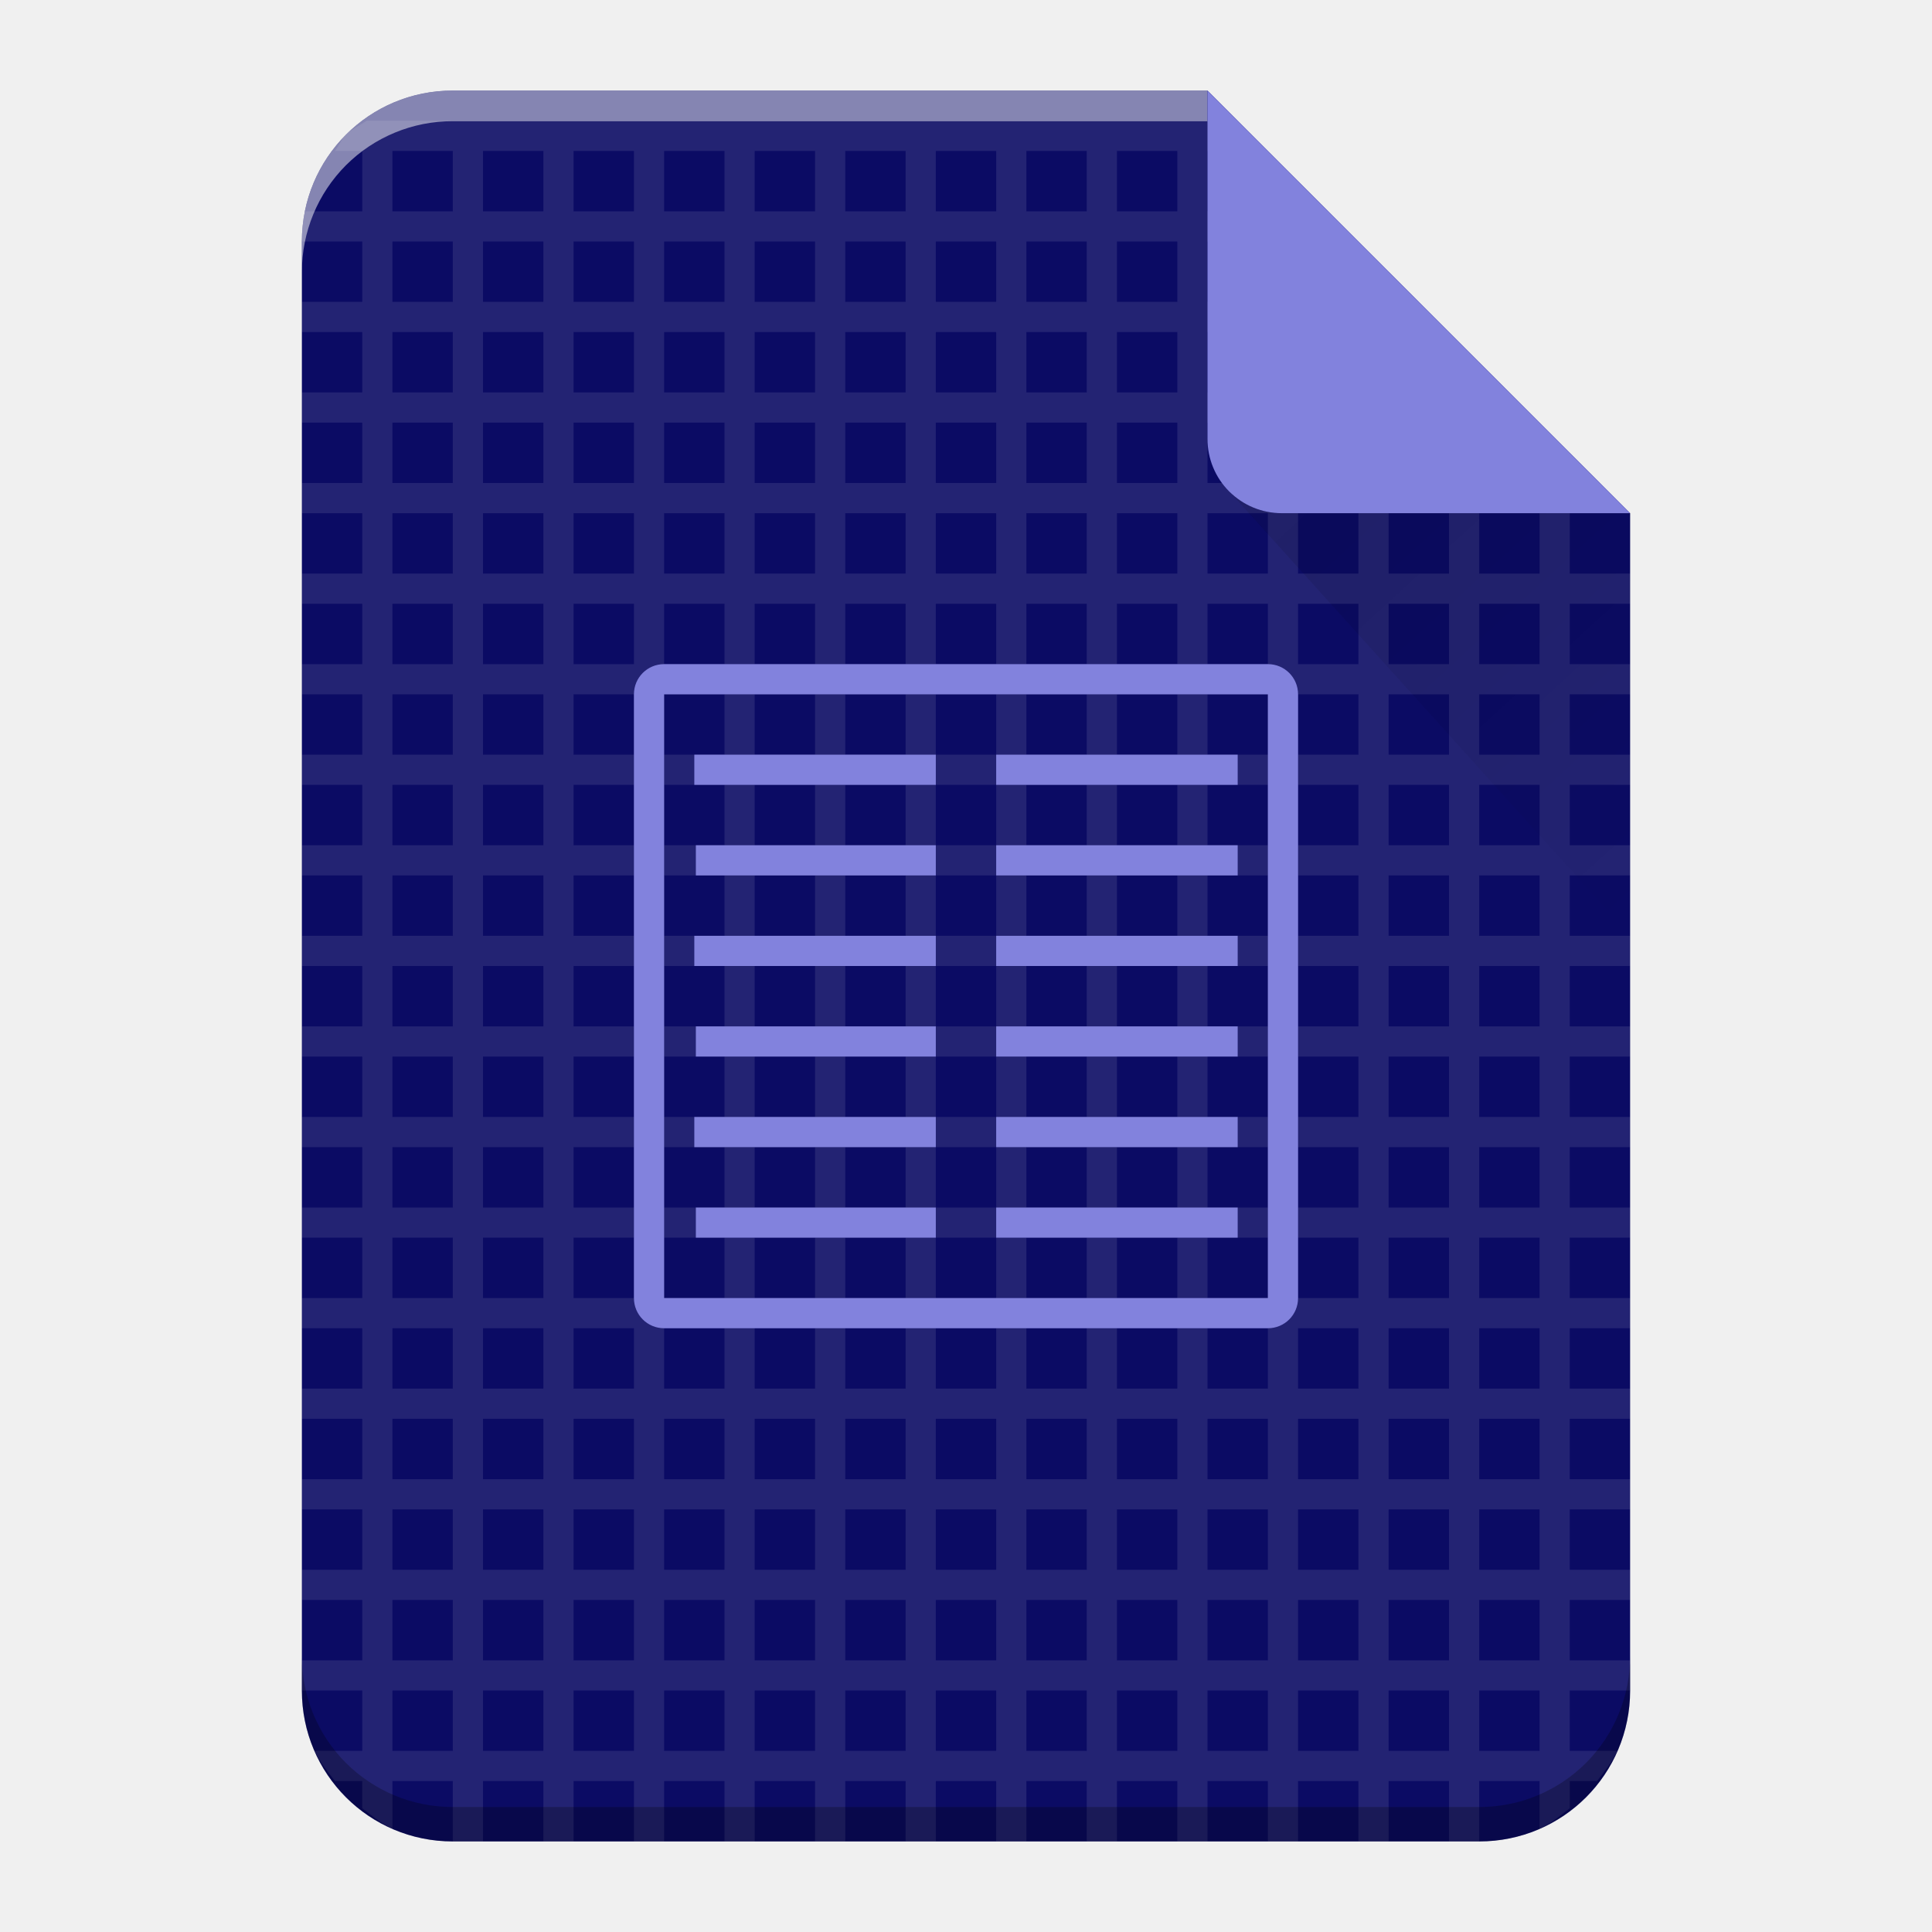
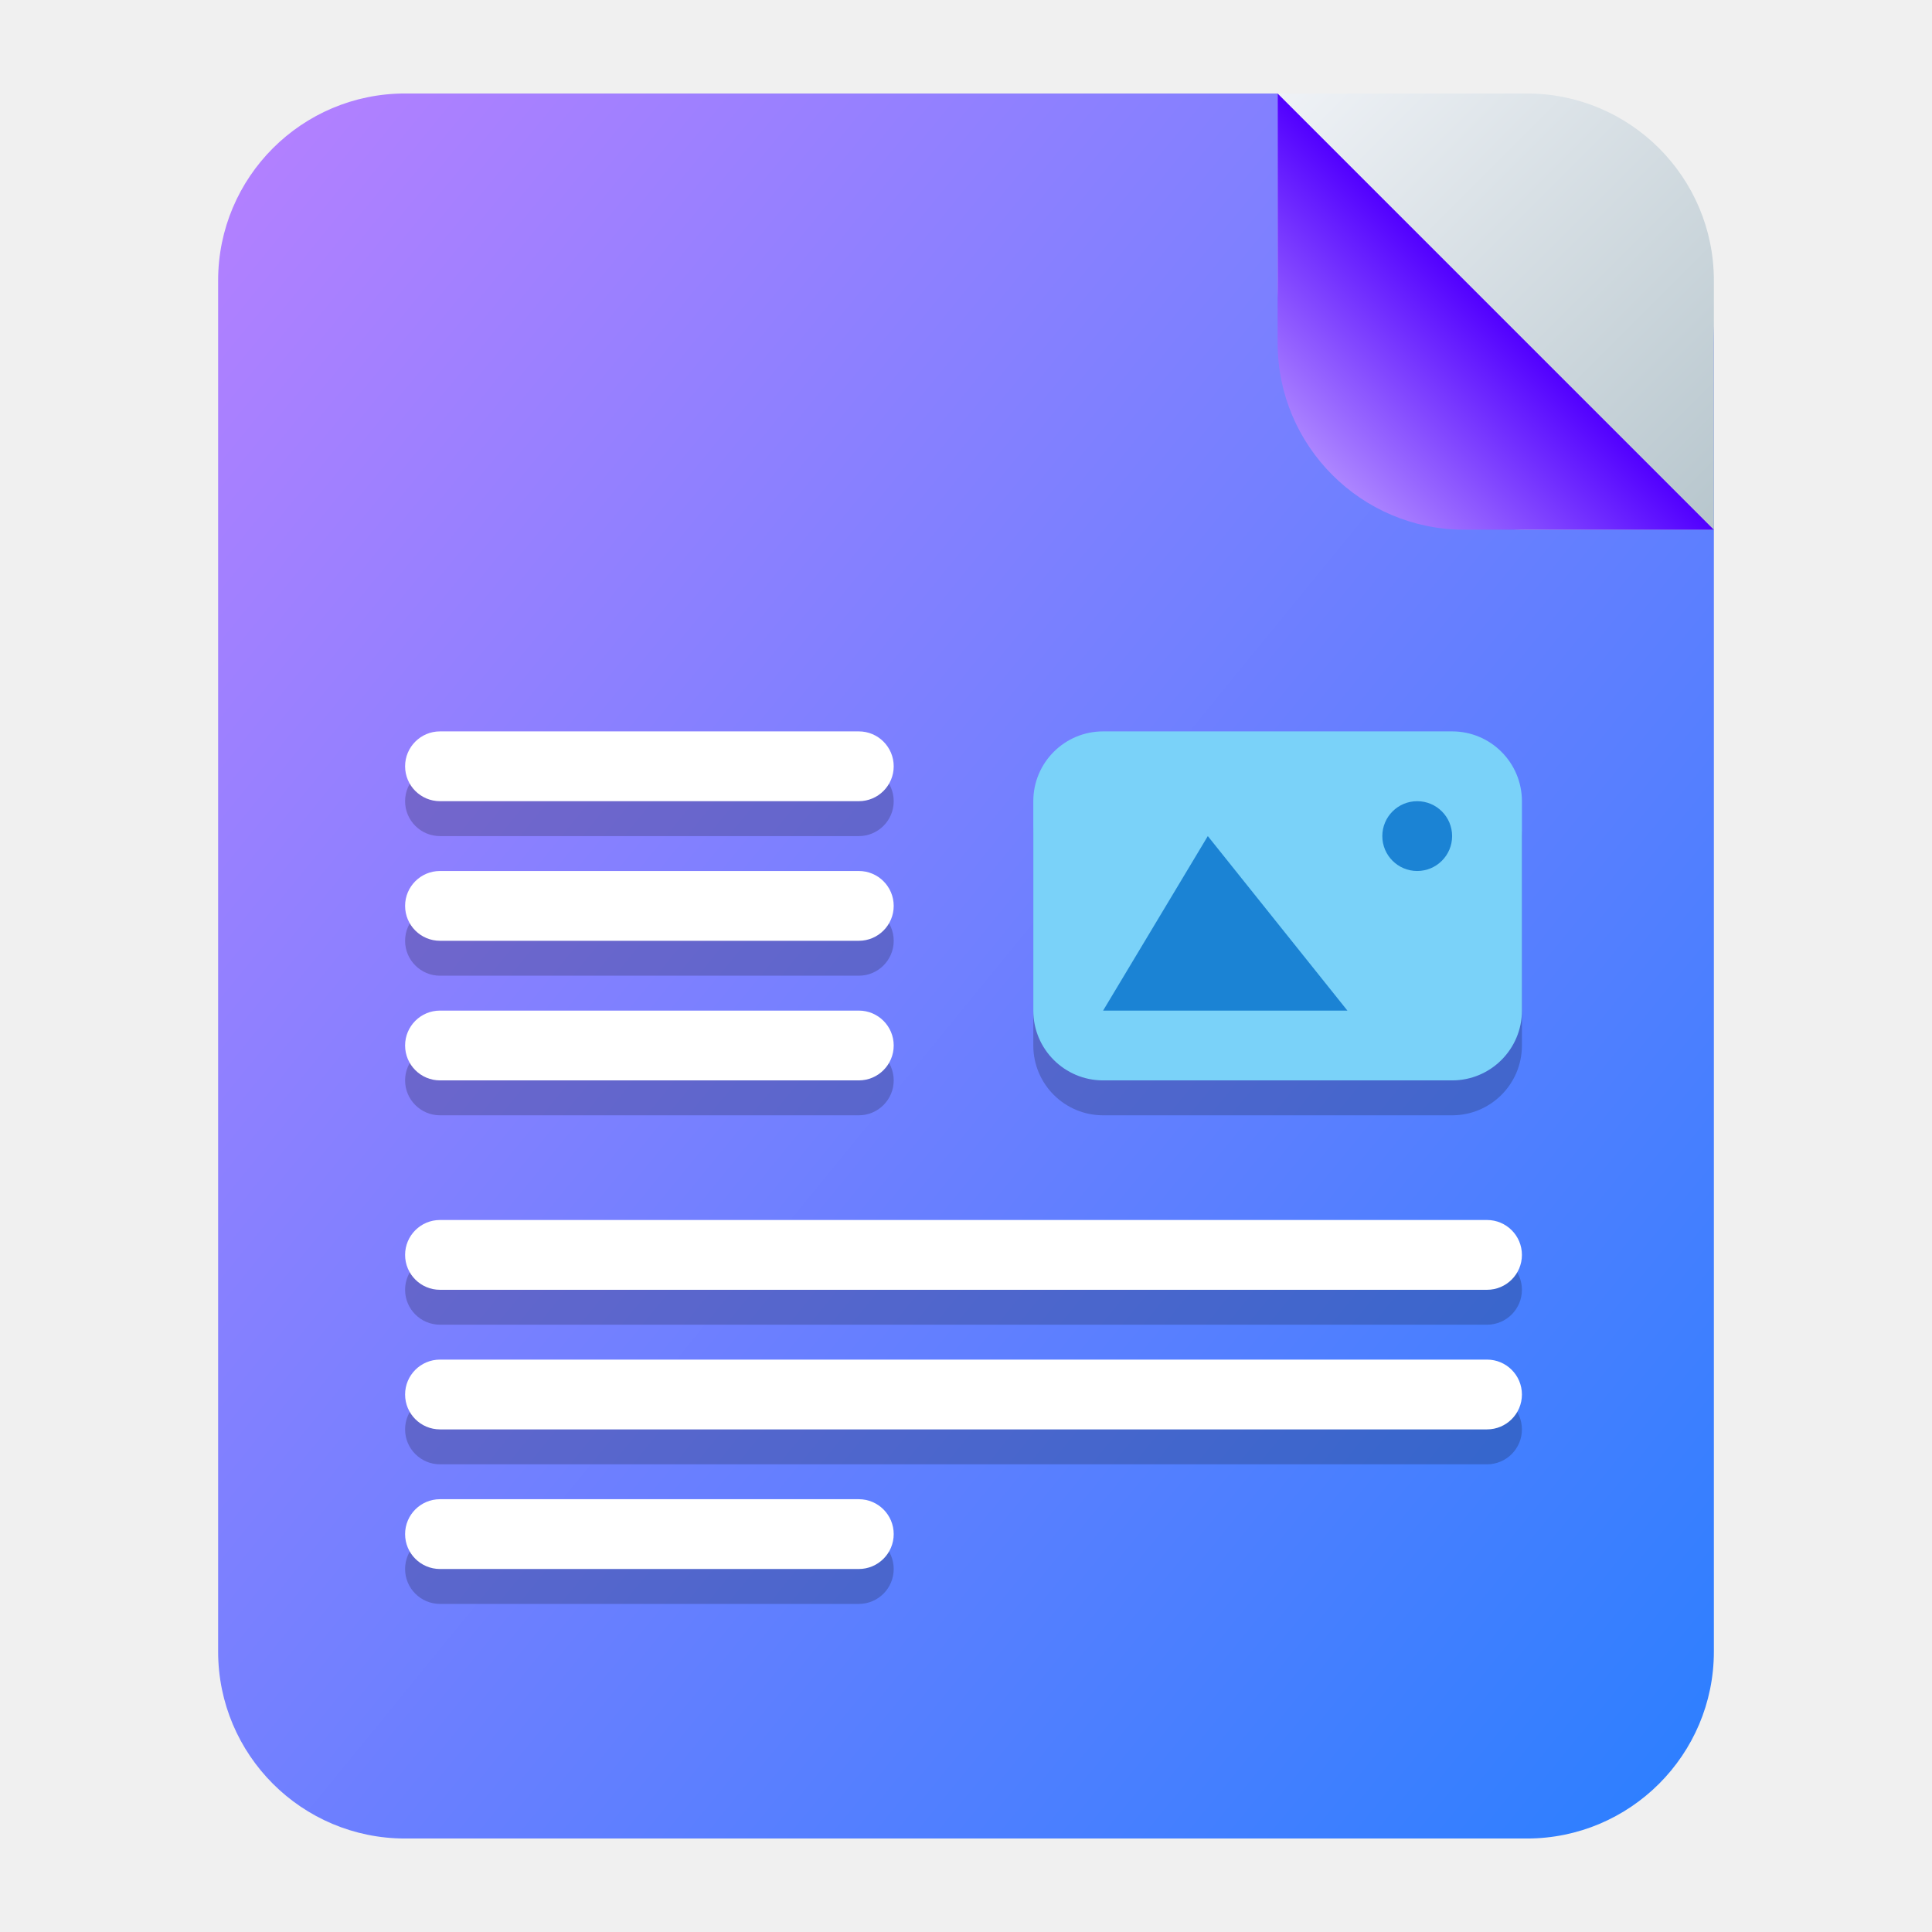
- <svg xmlns="http://www.w3.org/2000/svg" xmlns:xlink="http://www.w3.org/1999/xlink" width="64" height="64" version="1.1" id="svg32">
-   <defs id="defs14">
-     <linearGradient xlink:href="#a" id="c" gradientUnits="userSpaceOnUse" x1="0" y1="60.774" x2="0" y2="2.345" />
-     <linearGradient id="a" y1="392.36" y2="336.36" x2="0" gradientUnits="userSpaceOnUse" gradientTransform="translate(254 -254)">
-       <stop stop-color="#fff" stop-opacity="0" id="stop3" />
-       <stop offset="1" stop-color="#fff" stop-opacity=".2" id="stop5" />
+ <svg xmlns="http://www.w3.org/2000/svg" xmlns:xlink="http://www.w3.org/1999/xlink" width="62" height="62" version="1" id="svg7">
+   <defs id="defs7">
+     <linearGradient id="linearGradient8">
+       <stop style="stop-color:#cbb3ff;stop-opacity:1;" offset="0" id="stop8" />
+       <stop style="stop-color:#5200ff;stop-opacity:1;" offset="1" id="stop9" />
    </linearGradient>
-     <linearGradient id="d" y1="17.475" y2="31" x1="41.616" x2="54" gradientUnits="userSpaceOnUse">
-       <stop stop-color="#060606" id="stop8" />
-       <stop offset="1" stop-opacity="0" id="stop10" />
+     <linearGradient id="linearGradient6">
+       <stop style="stop-color:#b380ff;stop-opacity:1" offset="0" id="stop6" />
+       <stop style="stop-color:#2a7fff;stop-opacity:1;" offset="1" id="stop7" />
    </linearGradient>
-     <path id="b" d="M10 61V3h30l14 14v44H40z" />
+     <linearGradient id="c-3" gradientUnits="userSpaceOnUse" x1="24.072" x2="23.96" y1="0.751" y2="46.057">
+       <stop offset="0" stop-color="#fff" id="stop3" />
+       <stop offset="1" stop-color="#d9d9d9" id="stop4" />
+     </linearGradient>
+     <linearGradient id="b-6" gradientUnits="userSpaceOnUse" x1="29.203" x2="34.121" xlink:href="#a-7" y1="24.827" y2="29.225" />
+     <linearGradient id="a-7">
+       <stop offset="0" id="stop1" />
+       <stop offset="1" stop-opacity="0" id="stop2" />
+     </linearGradient>
+     <linearGradient id="d" gradientUnits="userSpaceOnUse" x1="15.949" x2="25.032" xlink:href="#a-7" y1="23.618" y2="33.699" />
+     <linearGradient id="e" gradientUnits="userSpaceOnUse" x1="21.991" x2="29.321" xlink:href="#a-7" y1="33.78" y2="41.932" />
+     <linearGradient id="paint154_linear_890_11" x1="778" y1="812.292" x2="788" y2="812.292" gradientUnits="userSpaceOnUse" gradientTransform="translate(-751,-696)">
+       <stop stop-color="#EFF2F6" id="stop1050" />
+       <stop offset="0.601" stop-color="#B7C6CD" id="stop1051" />
+     </linearGradient>
+     <linearGradient id="paint155_linear_890_11" x1="783" y1="813" x2="783" y2="817" gradientUnits="userSpaceOnUse" gradientTransform="translate(-751,-696)">
+       <stop stop-color="#EFF2F6" id="stop1052" />
+       <stop offset="0.734" stop-color="#B7C6CD" id="stop1053" />
+     </linearGradient>
+     <radialGradient id="paint156_radial_890_11" cx="0" cy="0" r="1" gradientUnits="userSpaceOnUse" gradientTransform="matrix(27.99999,27.99998,-27.99999,27.99998,32.30239,34)">
+       <stop offset="0.601" stop-color="#B7C6CD" id="stop1054" style="stop-color:#384850;stop-opacity:1;" />
+       <stop offset="0.877" stop-color="#EFF2F6" id="stop1055" />
+     </radialGradient>
+     <linearGradient id="paint157_linear_890_11" x1="796.845" y1="799.434" x2="768.901" y2="770.815" gradientUnits="userSpaceOnUse" gradientTransform="matrix(1.166667,0,0,1.166667,-881.1976,-881.8333)">
+       <stop offset="0" stop-color="#2E2E41" id="stop1056" style="stop-color:#424b58;stop-opacity:1;" />
+       <stop offset="0.711" stop-color="#566C80" id="stop1057" style="stop-color:#303c47;stop-opacity:1;" />
+     </linearGradient>
+     <linearGradient id="paint158_linear_890_11" x1="792" y1="794" x2="774" y2="776" gradientUnits="userSpaceOnUse" gradientTransform="translate(-751,-696)">
+       <stop offset="0.304" stop-color="#2E2E41" id="stop1058" />
+       <stop offset="1" stop-color="#566C80" id="stop1059" />
+     </linearGradient>
+     <linearGradient id="paint159_linear_890_11" x1="788" y1="790" x2="778" y2="780" gradientUnits="userSpaceOnUse" gradientTransform="translate(-751,-696)">
+       <stop offset="0.391" stop-color="#5200FF" id="stop1060" />
+       <stop offset="1" stop-color="#0085FF" id="stop1061" />
+     </linearGradient>
+     <linearGradient id="paint160_linear_890_11" x1="784" y1="798" x2="782" y2="796" gradientUnits="userSpaceOnUse" gradientTransform="translate(-751,-696)">
+       <stop stop-color="#FF7E07" id="stop1062" />
+       <stop offset="1" stop-color="#FFE607" id="stop1063" />
+     </linearGradient>
+     <linearGradient id="c-3-6" gradientUnits="userSpaceOnUse" x1="24.072" x2="23.96" y1="0.751" y2="46.057" gradientTransform="matrix(0.9147135,0,0,0.9006815,9.046877,9.383644)">
+       <stop offset="0" stop-color="#fff" id="stop3-2" />
+       <stop offset="1" stop-color="#d9d9d9" id="stop4-9" />
+     </linearGradient>
+     <linearGradient id="b-6-1" gradientUnits="userSpaceOnUse" x1="29.203" x2="34.121" xlink:href="#a-7" y1="24.827" y2="29.225" gradientTransform="matrix(1.110453,0,0,1.093419,4.349116,4.786143)" />
+     <linearGradient id="d-0" gradientUnits="userSpaceOnUse" x1="15.949" x2="25.032" xlink:href="#a-7" y1="23.618" y2="33.699" gradientTransform="matrix(1.110453,0,0,1.093419,4.349116,4.786143)" />
+     <linearGradient id="e-9" gradientUnits="userSpaceOnUse" x1="21.991" x2="29.321" xlink:href="#a-7" y1="33.78" y2="41.932" gradientTransform="matrix(1.110453,0,0,1.093419,4.349116,4.786143)" />
+     <linearGradient id="paint539_linear_890_11" x1="1007" y1="317" x2="951.659" y2="269.565" gradientUnits="userSpaceOnUse" gradientTransform="translate(-952,-258)">
+       <stop offset="0.224" stop-color="#5200FF" id="stop1821" style="stop-color:#2a7fff;stop-opacity:1" />
+       <stop offset="0.903" stop-color="#0085FF" id="stop1822" style="stop-color:#8d5fd3;stop-opacity:1" />
+     </linearGradient>
+     <linearGradient id="paint540_linear_890_11" x1="974.5" y1="274" x2="974.5" y2="280" gradientUnits="userSpaceOnUse" gradientTransform="translate(-952,-258)">
+       <stop offset="0.189" stop-color="#EFF2F6" id="stop1823" />
+       <stop offset="0.85" stop-color="#B7C6CD" id="stop1824" />
+     </linearGradient>
+     <linearGradient id="paint541_linear_890_11" x1="983" y1="282" x2="983" y2="288" gradientUnits="userSpaceOnUse" gradientTransform="translate(-952,-258)">
+       <stop offset="0.189" stop-color="#EFF2F6" id="stop1825" />
+       <stop offset="0.85" stop-color="#B7C6CD" id="stop1826" />
+     </linearGradient>
+     <linearGradient id="paint542_linear_890_11" x1="983" y1="290" x2="983" y2="296" gradientUnits="userSpaceOnUse" gradientTransform="translate(-952,-258)">
+       <stop offset="0.189" stop-color="#EFF2F6" id="stop1827" />
+       <stop offset="0.85" stop-color="#B7C6CD" id="stop1828" />
+     </linearGradient>
+     <linearGradient id="paint543_linear_890_11" x1="978.5" y1="298" x2="978.5" y2="304" gradientUnits="userSpaceOnUse" gradientTransform="translate(-952,-258)">
+       <stop offset="0.189" stop-color="#EFF2F6" id="stop1829" />
+       <stop offset="0.85" stop-color="#B7C6CD" id="stop1830" />
+     </linearGradient>
+     <linearGradient id="paint544_linear_890_11" x1="993" y1="261" x2="1007" y2="275" gradientUnits="userSpaceOnUse" gradientTransform="translate(-952,-258)">
+       <stop stop-color="#EFF2F6" id="stop1831" />
+       <stop offset="1" stop-color="#B7C6CD" id="stop1832" />
+     </linearGradient>
+     <linearGradient id="paint545_linear_890_11" x1="1000.58" y1="267.417" x2="994.75" y2="273.25" gradientUnits="userSpaceOnUse" gradientTransform="translate(-952,-258)">
+       <stop stop-color="#5200FF" id="stop1833" />
+       <stop offset="1" stop-color="#0085FF" id="stop1834" style="stop-color:#b380ff;stop-opacity:1" />
+     </linearGradient>
+     <linearGradient id="paint704_linear_890_11" x1="883" y1="67" x2="883" y2="69" gradientUnits="userSpaceOnUse">
+       <stop stop-color="white" id="stop2151" />
+       <stop offset="0.653" stop-color="#EAEFEF" id="stop2152" />
+     </linearGradient>
+     <linearGradient id="paint705_linear_890_11" x1="883" y1="81" x2="883" y2="83" gradientUnits="userSpaceOnUse">
+       <stop stop-color="white" id="stop2153" />
+       <stop offset="0.653" stop-color="#EAEFEF" id="stop2154" />
+     </linearGradient>
+     <linearGradient id="paint706_linear_890_11" x1="883" y1="95" x2="883" y2="97" gradientUnits="userSpaceOnUse">
+       <stop stop-color="white" id="stop2155" />
+       <stop offset="0.653" stop-color="#EAEFEF" id="stop2156" />
+     </linearGradient>
+     <linearGradient id="paint707_linear_890_11" x1="883" y1="109" x2="883" y2="111" gradientUnits="userSpaceOnUse">
+       <stop stop-color="white" id="stop2157" />
+       <stop offset="0.653" stop-color="#EAEFEF" id="stop2158" />
+     </linearGradient>
+     <linearGradient id="paint708_linear_890_11" x1="888" y1="92" x2="878" y2="92" gradientUnits="userSpaceOnUse">
+       <stop offset="0.248" stop-color="#FF7E07" id="stop2159" />
+       <stop offset="0.927" stop-color="#FFE607" id="stop2160" />
+     </linearGradient>
+     <linearGradient id="paint709_linear_890_11" x1="864" y1="101" x2="874" y2="101" gradientUnits="userSpaceOnUse">
+       <stop offset="0.281" stop-color="#F15700" id="stop2161" />
+       <stop offset="0.851" stop-color="#FF0000" id="stop2162" />
+     </linearGradient>
+     <linearGradient id="paint710_linear_890_11" x1="902" y1="88" x2="892" y2="88" gradientUnits="userSpaceOnUse">
+       <stop offset="0.178" stop-color="#089953" id="stop2163" />
+       <stop offset="0.894" stop-color="#16D96F" id="stop2164" />
+     </linearGradient>
+     <linearGradient xlink:href="#linearGradient6" id="linearGradient7" x1="0" y1="14.074" x2="55" y2="59" gradientUnits="userSpaceOnUse" />
+     <linearGradient xlink:href="#linearGradient8" id="linearGradient9" x1="41" y1="17" x2="48" y2="10" gradientUnits="userSpaceOnUse" />
  </defs>
-   <path d="M 40,3 H 15 c -2.77,0 -5,2.23 -5,5 v 48 c 0,2.77 2.23,5 5,5 h 34 c 2.77,0 5,-2.23 5,-5 V 17 Z" id="path16" style="fill:#0b0b64" />
-   <path d="M 12.146,4 C 11.922,4.16 11.656,4.266 11.461,4.46 11.308,4.614 11.231,4.828 11.1,5 H 12 v 2 h -2 v 1 h 2 v 2 h -2 v 1 h 2 v 2 h -2 v 1 h 2 v 2 h -2 v 1 h 2 v 2 h -2 v 1 h 2 v 2 h -2 v 1 h 2 v 2 h -2 v 1 h 2 v 2 h -2 v 1 h 2 v 2 h -2 v 1 h 2 v 2 h -2 v 1 h 2 v 2 h -2 v 1 h 2 v 2 h -2 v 1 h 2 v 2 h -2 v 1 h 2 v 2 h -2 v 1 h 2 v 2 h -2 v 1 h 2 v 2 h -2 v 1 h 2 v 2 h -2 v 1 h 2 v 2 h -1.574 c 0.163,0.374 0.428,0.68 0.674,1 H 12 v 0.9 c 0.32,0.246 0.626,0.51 1,0.674 V 59 h 2 v 2 h 1 v -2 h 2 v 2 h 1 v -2 h 2 v 2 h 1 v -2 h 2 v 2 h 1 v -2 h 2 v 2 h 1 v -2 h 2 v 2 h 1 v -2 h 2 v 2 h 1 v -2 h 2 v 2 h 1 v -2 h 2 v 2 h 1 v -2 h 2 v 2 h 1 v -2 h 2 v 2 h 1 v -2 h 2 v 2 h 1 v -2 h 2 v 1.574 c 0.374,-0.163 0.68,-0.428 1,-0.674 V 59 h 0.9 c 0.246,-0.32 0.51,-0.626 0.674,-1 H 52 v -2 h 2 v -1 h -2 v -2 h 2 v -1 h -2 v -2 h 2 v -1 h -2 v -2 h 2 v -1 h -2 v -2 h 2 v -1 h -2 v -2 h 2 v -1 h -2 v -2 h 2 v -1 h -2 v -2 h 2 v -1 h -2 v -2 h 2 v -1 h -2 v -2 h 2 v -1 h -2 v -2 h 2 v -1 h -2 v -2 h 2 v -1 h -2 v -2 h 2 v -1 h -2 v -2 h 2 l -1,-1 h -1 v -1 l -1,-1 v 2 h -2 v -2 h 2 l -1,-1 h -1 v -1 l -1,-1 v 2 h -2 v -2 h 2 L 47,10 H 46 V 9 L 45,8 v 2 H 43 V 8 h 2 L 44,7 H 43 V 6 L 42,5 V 7 H 40 V 5 h 2 L 41,4 Z M 13,5 h 2 v 2 h -2 z m 3,0 h 2 v 2 h -2 z m 3,0 h 2 v 2 h -2 z m 3,0 h 2 v 2 h -2 z m 3,0 h 2 v 2 h -2 z m 3,0 h 2 v 2 h -2 z m 3,0 h 2 v 2 h -2 z m 3,0 h 2 v 2 h -2 z m 3,0 h 2 V 7 H 37 Z M 13,8 h 2 v 2 h -2 z m 3,0 h 2 v 2 h -2 z m 3,0 h 2 v 2 h -2 z m 3,0 h 2 v 2 h -2 z m 3,0 h 2 v 2 h -2 z m 3,0 h 2 v 2 h -2 z m 3,0 h 2 v 2 h -2 z m 3,0 h 2 v 2 h -2 z m 3,0 h 2 v 2 h -2 z m 3,0 h 2 v 2 h -2 z m -27,3 h 2 v 2 h -2 z m 3,0 h 2 v 2 h -2 z m 3,0 h 2 v 2 h -2 z m 3,0 h 2 v 2 h -2 z m 3,0 h 2 v 2 h -2 z m 3,0 h 2 v 2 h -2 z m 3,0 h 2 v 2 h -2 z m 3,0 h 2 v 2 h -2 z m 3,0 h 2 v 2 h -2 z m 3,0 h 2 v 2 h -2 z m 3,0 h 2 v 2 h -2 z m -30,3 h 2 v 2 h -2 z m 3,0 h 2 v 2 h -2 z m 3,0 h 2 v 2 h -2 z m 3,0 h 2 v 2 h -2 z m 3,0 h 2 v 2 h -2 z m 3,0 h 2 v 2 h -2 z m 3,0 h 2 v 2 h -2 z m 3,0 h 2 v 2 h -2 z m 3,0 h 2 v 2 h -2 z m 3,0 h 2 v 2 h -2 z m 3,0 h 2 v 2 h -2 z m 3,0 h 2 v 2 h -2 z m -33,3 h 2 v 2 h -2 z m 3,0 h 2 v 2 h -2 z m 3,0 h 2 v 2 h -2 z m 3,0 h 2 v 2 h -2 z m 3,0 h 2 v 2 h -2 z m 3,0 h 2 v 2 h -2 z m 3,0 h 2 v 2 h -2 z m 3,0 h 2 v 2 h -2 z m 3,0 h 2 v 2 h -2 z m 3,0 h 2 v 2 h -2 z m 3,0 h 2 v 2 h -2 z m 3,0 h 2 v 2 h -2 z m 3,0 h 2 v 2 h -2 z m -36,3 h 2 v 2 h -2 z m 3,0 h 2 v 2 h -2 z m 3,0 h 2 v 2 h -2 z m 3,0 h 2 v 2 h -2 z m 3,0 h 2 v 2 h -2 z m 3,0 h 2 v 2 h -2 z m 3,0 h 2 v 2 h -2 z m 3,0 h 2 v 2 h -2 z m 3,0 h 2 v 2 h -2 z m 3,0 h 2 v 2 h -2 z m 3,0 h 2 v 2 h -2 z m 3,0 h 2 v 2 h -2 z m 3,0 h 2 v 2 h -2 z m -36,3 h 2 v 2 h -2 z m 3,0 h 2 v 2 h -2 z m 3,0 h 2 v 2 h -2 z m 3,0 h 2 v 2 h -2 z m 3,0 h 2 v 2 h -2 z m 3,0 h 2 v 2 h -2 z m 3,0 h 2 v 2 h -2 z m 3,0 h 2 v 2 h -2 z m 3,0 h 2 v 2 h -2 z m 3,0 h 2 v 2 h -2 z m 3,0 h 2 v 2 h -2 z m 3,0 h 2 v 2 h -2 z m 3,0 h 2 v 2 h -2 z m -36,3 h 2 v 2 h -2 z m 3,0 h 2 v 2 h -2 z m 3,0 h 2 v 2 h -2 z m 3,0 h 2 v 2 h -2 z m 3,0 h 2 v 2 h -2 z m 3,0 h 2 v 2 h -2 z m 3,0 h 2 v 2 h -2 z m 3,0 h 2 v 2 h -2 z m 3,0 h 2 v 2 h -2 z m 3,0 h 2 v 2 h -2 z m 3,0 h 2 v 2 h -2 z m 3,0 h 2 v 2 h -2 z m 3,0 h 2 v 2 h -2 z m -36,3 h 2 v 2 h -2 z m 3,0 h 2 v 2 h -2 z m 3,0 h 2 v 2 h -2 z m 3,0 h 2 v 2 h -2 z m 3,0 h 2 v 2 h -2 z m 3,0 h 2 v 2 h -2 z m 3,0 h 2 v 2 h -2 z m 3,0 h 2 v 2 h -2 z m 3,0 h 2 v 2 h -2 z m 3,0 h 2 v 2 h -2 z m 3,0 h 2 v 2 h -2 z m 3,0 h 2 v 2 h -2 z m 3,0 h 2 v 2 h -2 z m -36,3 h 2 v 2 h -2 z m 3,0 h 2 v 2 h -2 z m 3,0 h 2 v 2 h -2 z m 3,0 h 2 v 2 h -2 z m 3,0 h 2 v 2 h -2 z m 3,0 h 2 v 2 h -2 z m 3,0 h 2 v 2 h -2 z m 3,0 h 2 v 2 h -2 z m 3,0 h 2 v 2 h -2 z m 3,0 h 2 v 2 h -2 z m 3,0 h 2 v 2 h -2 z m 3,0 h 2 v 2 h -2 z m 3,0 h 2 v 2 h -2 z m -36,3 h 2 v 2 h -2 z m 3,0 h 2 v 2 h -2 z m 3,0 h 2 v 2 h -2 z m 3,0 h 2 v 2 h -2 z m 3,0 h 2 v 2 h -2 z m 3,0 h 2 v 2 h -2 z m 3,0 h 2 v 2 h -2 z m 3,0 h 2 v 2 h -2 z m 3,0 h 2 v 2 h -2 z m 3,0 h 2 v 2 h -2 z m 3,0 h 2 v 2 h -2 z m 3,0 h 2 v 2 h -2 z m 3,0 h 2 v 2 h -2 z m -36,3 h 2 v 2 h -2 z m 3,0 h 2 v 2 h -2 z m 3,0 h 2 v 2 h -2 v -1 z m 3,0 h 2 v 2 h -2 v -1 z m 3,0 h 2 v 2 h -2 v -1 z m 3,0 h 2 v 2 h -2 v -1 z m 3,0 h 2 v 2 h -2 v -1 z m 3,0 h 2 v 2 h -2 v -1 z m 3,0 h 2 v 2 h -2 v -1 z m 3,0 h 2 v 2 h -2 v -1 z m 3,0 h 2 v 2 h -2 v -1 z m 3,0 h 2 v 2 h -2 v -1 z m 3,0 h 2 v 2 h -2 z m -36,3 h 2 v 2 h -2 z m 3,0 h 2 v 2 h -2 z m 3,0 h 2 v 2 h -2 z m 3,0 h 2 v 2 h -2 v -1 z m 3,0 h 2 v 2 h -2 v -1 z m 3,0 h 2 v 2 h -2 v -1 z m 3,0 h 2 v 2 h -2 v -1 z m 3,0 h 2 v 2 h -2 v -1 z m 3,0 h 2 v 2 h -2 v -1 z m 3,0 h 2 v 2 h -2 v -1 z m 3,0 h 2 v 2 h -2 v -1 z m 3,0 h 2 v 2 h -2 v -1 z m 3,0 h 2 v 2 h -2 v -1 z m -36,3 h 2 v 2 h -2 z m 3,0 h 2 v 2 h -2 z m 3,0 h 2 v 2 h -2 z m 3,0 h 2 v 2 h -2 z m 3,0 h 2 v 2 h -2 z m 3,0 h 2 v 2 h -2 z m 3,0 h 2 v 2 h -2 z m 3,0 h 2 v 2 h -2 z m 3,0 h 2 v 2 h -2 z m 3,0 h 2 v 2 h -2 z m 3,0 h 2 v 2 h -2 z m 3,0 h 2 v 2 h -2 z m 3,0 h 2 v 2 h -2 z m -36,3 h 2 v 2 h -2 z m 3,0 h 2 v 2 h -2 z m 3,0 h 2 v 2 h -2 z m 3,0 h 2 v 2 h -2 z m 3,0 h 2 v 2 h -2 z m 3,0 h 2 v 2 h -2 z m 3,0 h 2 v 2 h -2 z m 3,0 h 2 v 2 h -2 z m 3,0 h 2 v 2 h -2 z m 3,0 h 2 v 2 h -2 z m 3,0 h 2 v 2 h -2 z m 3,0 h 2 v 2 h -2 z m 3,0 h 2 v 2 h -2 z m -36,3 h 2 v 2 h -2 z m 3,0 h 2 v 2 h -2 z m 3,0 h 2 v 2 h -2 z m 3,0 h 2 v 2 h -2 z m 3,0 h 2 v 2 h -2 z m 3,0 h 2 v 2 h -2 z m 3,0 h 2 v 2 h -2 z m 3,0 h 2 v 2 h -2 z m 3,0 h 2 v 2 h -2 z m 3,0 h 2 v 2 h -2 z m 3,0 h 2 v 2 h -2 v -1 z m 3,0 h 2 v 2 h -2 v -1 z m 3,0 h 2 v 2 h -2 v -1 z m -36,3 h 2 v 2 h -2 z m 3,0 h 2 v 2 h -2 z m 3,0 h 2 v 2 h -2 z m 3,0 h 2 v 2 h -2 z m 3,0 h 2 v 2 h -2 z m 3,0 h 2 v 2 h -2 z m 3,0 h 2 v 2 h -2 z m 3,0 h 2 v 2 h -2 z m 3,0 h 2 v 2 h -2 z m 3,0 h 2 v 2 h -2 z m 3,0 h 2 v 2 h -2 z m 3,0 h 2 v 2 h -2 z m 3,0 h 2 v 2 h -2 z m -36,3 h 2 v 2 h -2 z m 3,0 h 2 v 2 h -2 z m 3,0 h 2 v 2 h -2 z m 3,0 h 2 v 2 h -2 z m 3,0 h 2 v 2 h -2 z m 3,0 h 2 v 2 h -2 z m 3,0 h 2 v 2 h -2 z m 3,0 h 2 v 2 h -2 z m 3,0 h 2 v 2 h -2 z m 3,0 h 2 v 2 h -2 z m 3,0 h 2 v 2 h -2 z m 3,0 h 2 v 2 h -2 z m 3,0 h 2 v 2 h -2 z" id="path18" style="color:#000000;opacity:0.1;fill:#ffffff" />
-   <path d="M 40,3 H 15 c -2.77,0 -5,2.23 -5,5 v 48 c 0,2.77 2.23,5 5,5 h 34 c 2.77,0 5,-2.23 5,-5 V 17 Z" id="path20" style="fill:url(#c)" />
-   <path d="M 40,3 H 15 C 12.23,3 10,5.23 10,8 V 9.014 A 5.005,5.005 0 0 1 11.46,5.474 4.989,4.989 0 0 1 15,4.015 H 40 V 4 Z" id="path22" style="opacity:0.5;fill:#ffffff" />
-   <path d="M 54,54.86 A 5.004,5.004 0 0 1 52.54,58.398 4.989,4.989 0 0 1 49,59.86 H 15 A 5.005,5.005 0 0 1 11.46,58.4 4.989,4.989 0 0 1 10,54.86 V 56 c 0,2.77 2.23,5 5,5 h 34 c 2.77,0 5,-2.23 5,-5 z" id="path24" style="opacity:0.25;fill-opacity:0.992" />
-   <path d="M 40,3 V 14.535 A 2.456,2.456 0 0 0 42.465,17 H 54 Z" id="path26" style="fill:#8282dd;fill-rule:evenodd" />
-   <path d="M 40.73,16.283 54,31 V 17 H 42.465 c -0.68,0 -1.29,-0.276 -1.735,-0.717 z" id="path28" style="opacity:0.1;fill:url(#d);fill-rule:evenodd" />
-   <path d="m 22,22 c -0.554,0 -1,0.446 -1,1 v 20 c 0,0.554 0.446,1 1,1 h 20 c 0.554,0 1,-0.446 1,-1 V 23 c 0,-0.554 -0.446,-1 -1,-1 z m 0,1 H 42 V 43 H 22 V 24 Z m 1,2 v 1 h 8 v -1 z m 10,0 v 1 h 8 v -1 z m -9.949,3 v 1 H 31 V 28 Z M 33,28 v 1 h 8 v -1 z m -10,3 v 1 h 8 v -1 z m 10,0 v 1 h 8 v -1 z m -9.949,3 v 1 H 31 V 34 Z M 33,34 v 1 h 8 v -1 z m -10,3 v 1 h 8 v -1 z m 10,0 v 1 h 8 v -1 z m -9.949,3 v 1 H 31 V 40 Z M 33,40 v 1 h 8 v -1 z" id="path30" style="color:#000000;fill:#8282dd" />
+   <path d="M 7,9 C 7,5.686 9.686,3 13,3 h 34 c 4.42,0 8,3.582 8,8 v 42 c 0,3.314 -2.69,6 -6,6 H 13 C 9.686,59 7,56.314 7,53 Z" id="path526" style="fill:url(#linearGradient7)" />
+   <path d="m 41,3 h 8 c 3.31,0 6,2.686 6,6 v 8 h -6 c -4.418,0 -8,-3.582 -8,-8 z" id="path531" style="fill:url(#paint544_linear_890_11)" />
+   <path d="M 41,11 V 3 l 14,14 h -8 c -3.314,0 -6,-2.686 -6,-6 z" id="path532" style="fill:url(#linearGradient9)" />
+   <g style="opacity:0.2" transform="matrix(1.12,0,0,1.12,-4.919988,-2.288696)" id="g11">
+     <rect width="14" height="10" x="34" y="24" rx="2" ry="2" id="rect5" />
+     <rect width="14" height="2" x="16" y="24" rx="1" ry="1" id="rect6" />
+     <rect width="14" height="2" x="16" y="28" rx="1" ry="1" id="rect7" />
+     <rect width="14" height="2" x="16" y="32" rx="1" ry="1" id="rect8" />
+     <rect width="14" height="2" x="16" y="46" rx="1" ry="1" id="rect9" />
+     <rect width="32" height="2" x="16" y="42" rx="1" ry="1" id="rect10" />
+     <rect width="32" height="2" x="16" y="38" rx="1" ry="1" id="rect11" />
+   </g>
+   <rect style="fill:#ffffff;stroke-width:1.12" width="15.68" height="2.24" x="13" y="23.471" rx="1.12" ry="1.12" id="rect12" />
+   <rect style="fill:#ffffff;stroke-width:1.12" width="15.68" height="2.24" x="13" y="27.951" rx="1.12" ry="1.12" id="rect13" />
+   <rect style="fill:#ffffff;stroke-width:1.12" width="15.68" height="2.24" x="13" y="32.431" rx="1.12" ry="1.12" id="rect14" />
+   <rect style="fill:#ffffff;stroke-width:1.12" width="15.68" height="2.24" x="13" y="48.111" rx="1.12" ry="1.12" id="rect15" />
+   <rect style="fill:#ffffff;stroke-width:1.12" width="35.84" height="2.24" x="13" y="43.631" rx="1.12" ry="1.12" id="rect16" />
+   <rect style="fill:#ffffff;stroke-width:1.12" width="35.84" height="2.24" x="13" y="39.151" rx="1.12" ry="1.12" id="rect17" />
+   <rect style="fill:#7ad2f9;stroke-width:1.12" width="15.68" height="11.2" x="33.16" y="23.471" rx="2.24" ry="2.24" id="rect18" />
+   <circle style="fill:#1b83d4;stroke-width:1.12" cx="45.48" cy="26.831" r="1.12" id="circle18" />
+   <path style="fill:#1b83d4;stroke-width:1.12" d="m 35.4,32.431 3.36,-5.6 4.48,5.6 z" id="path18" />
</svg>
